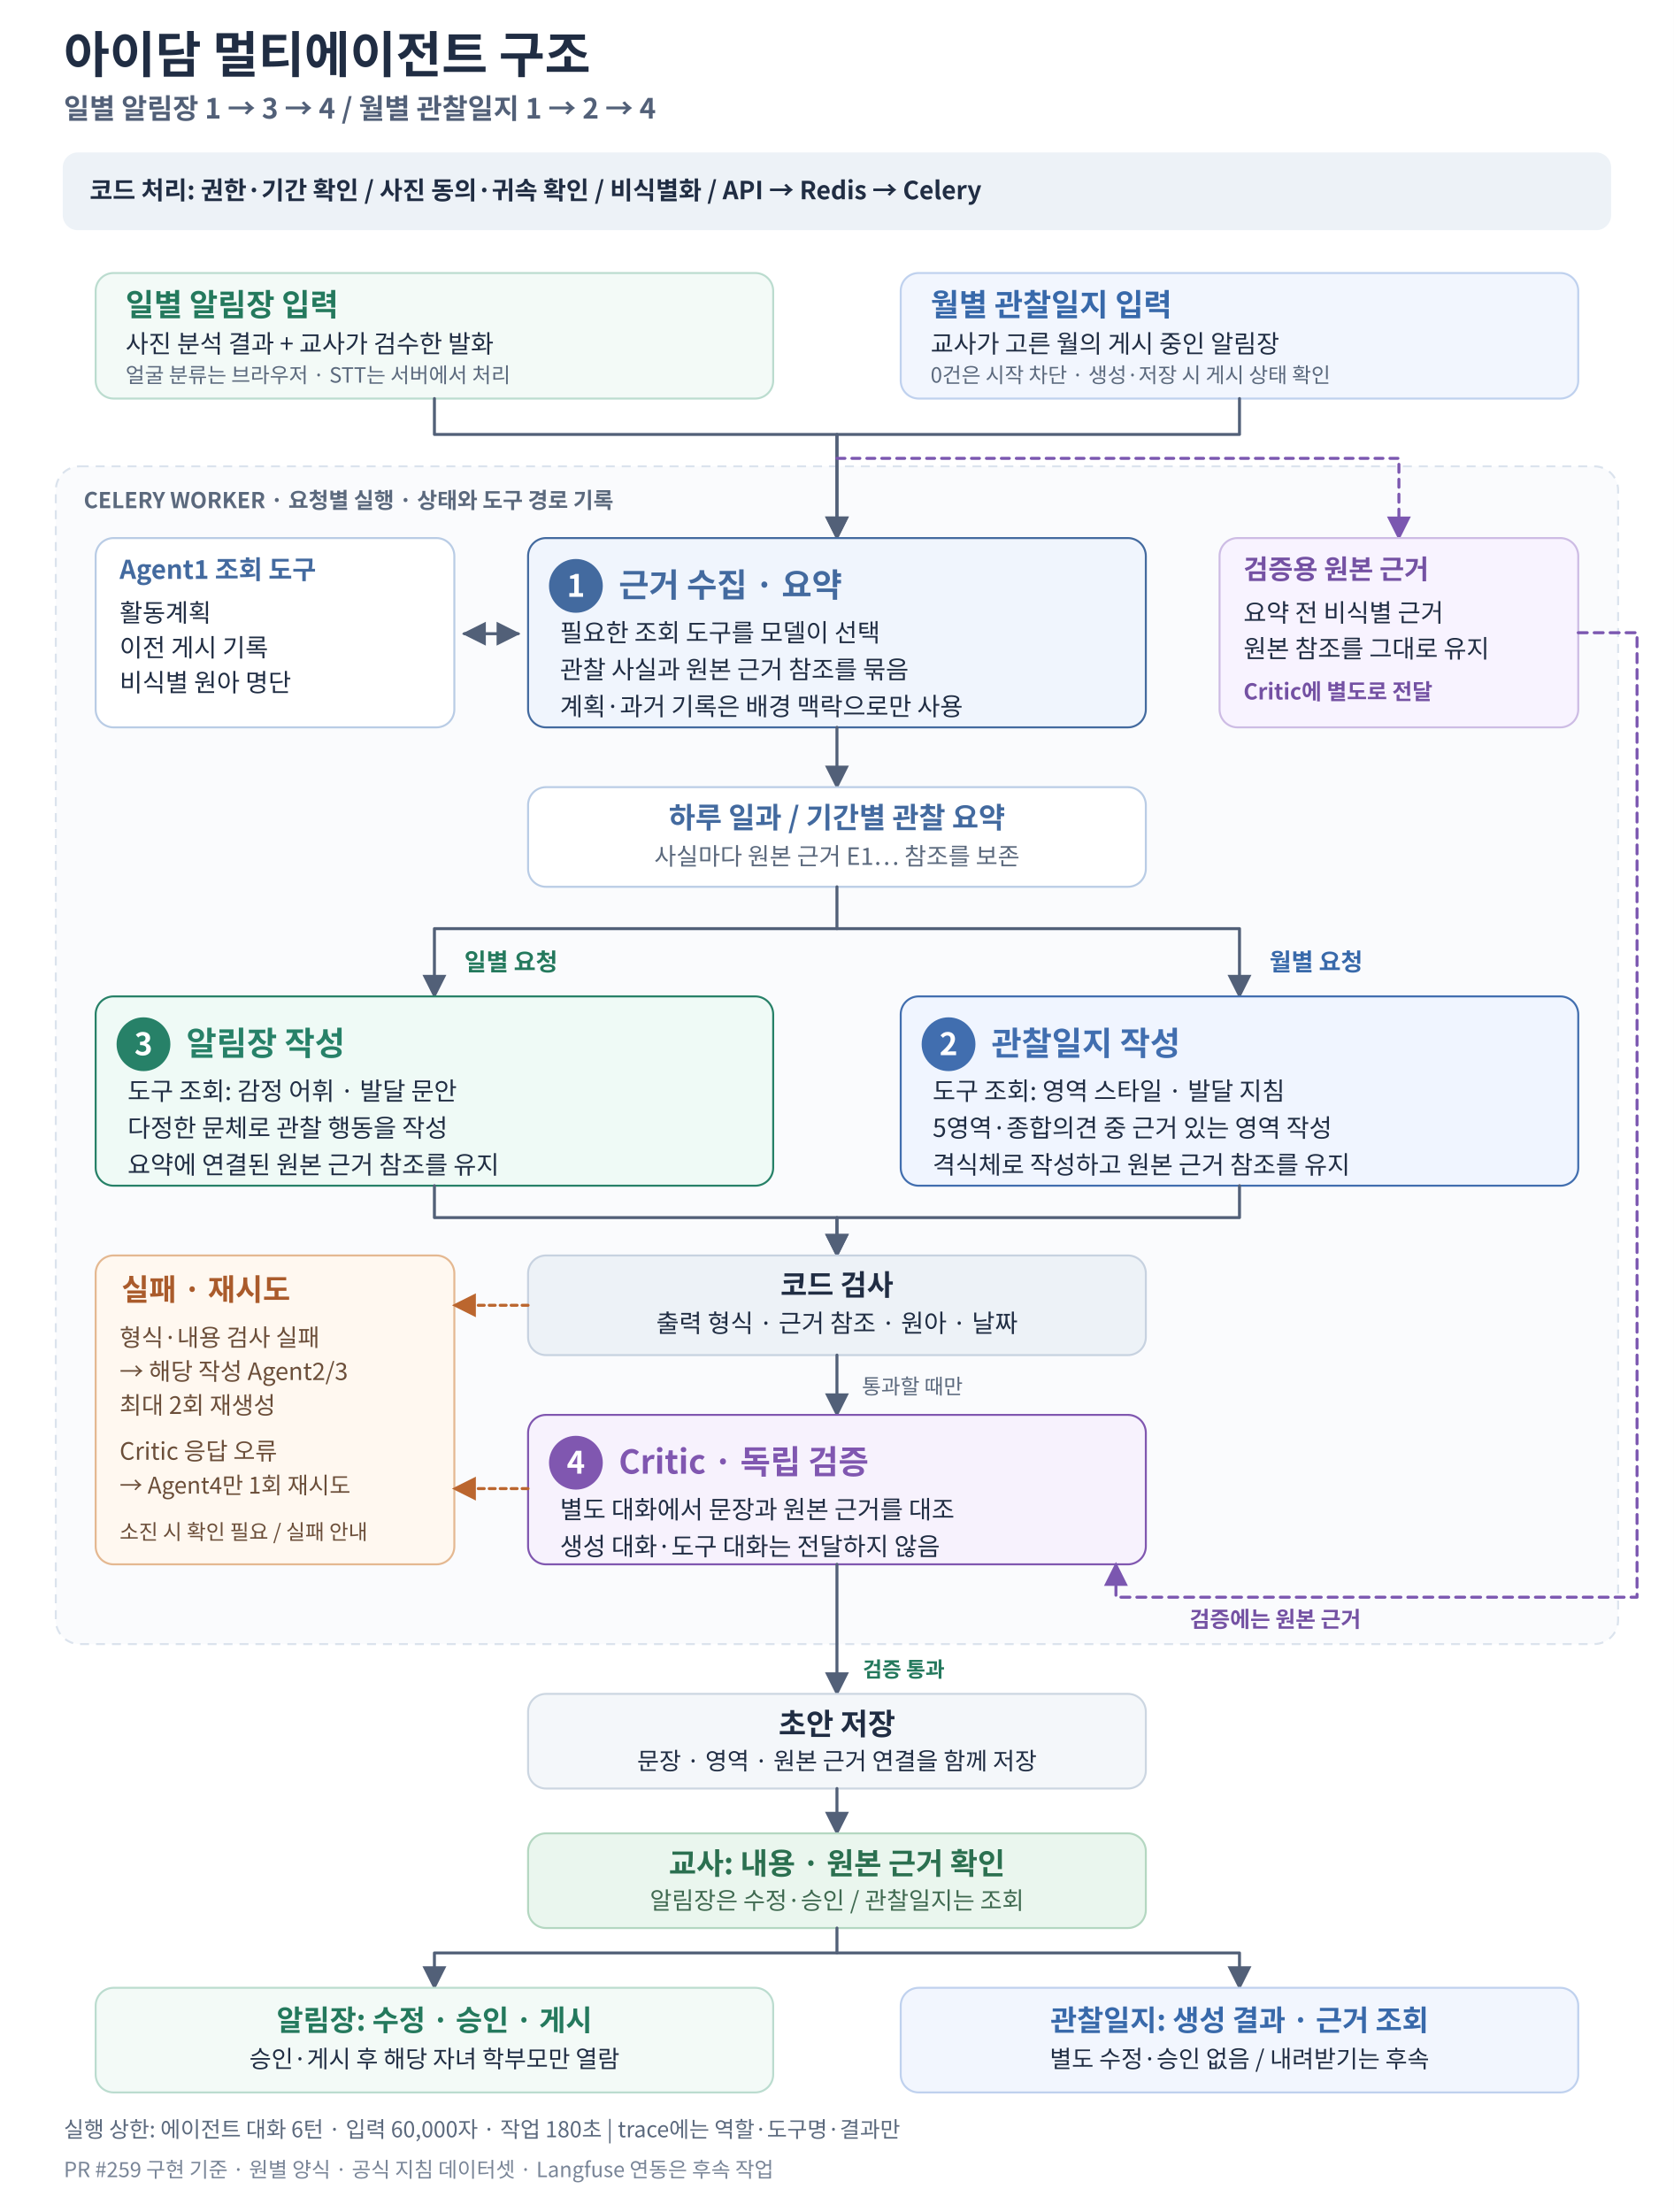
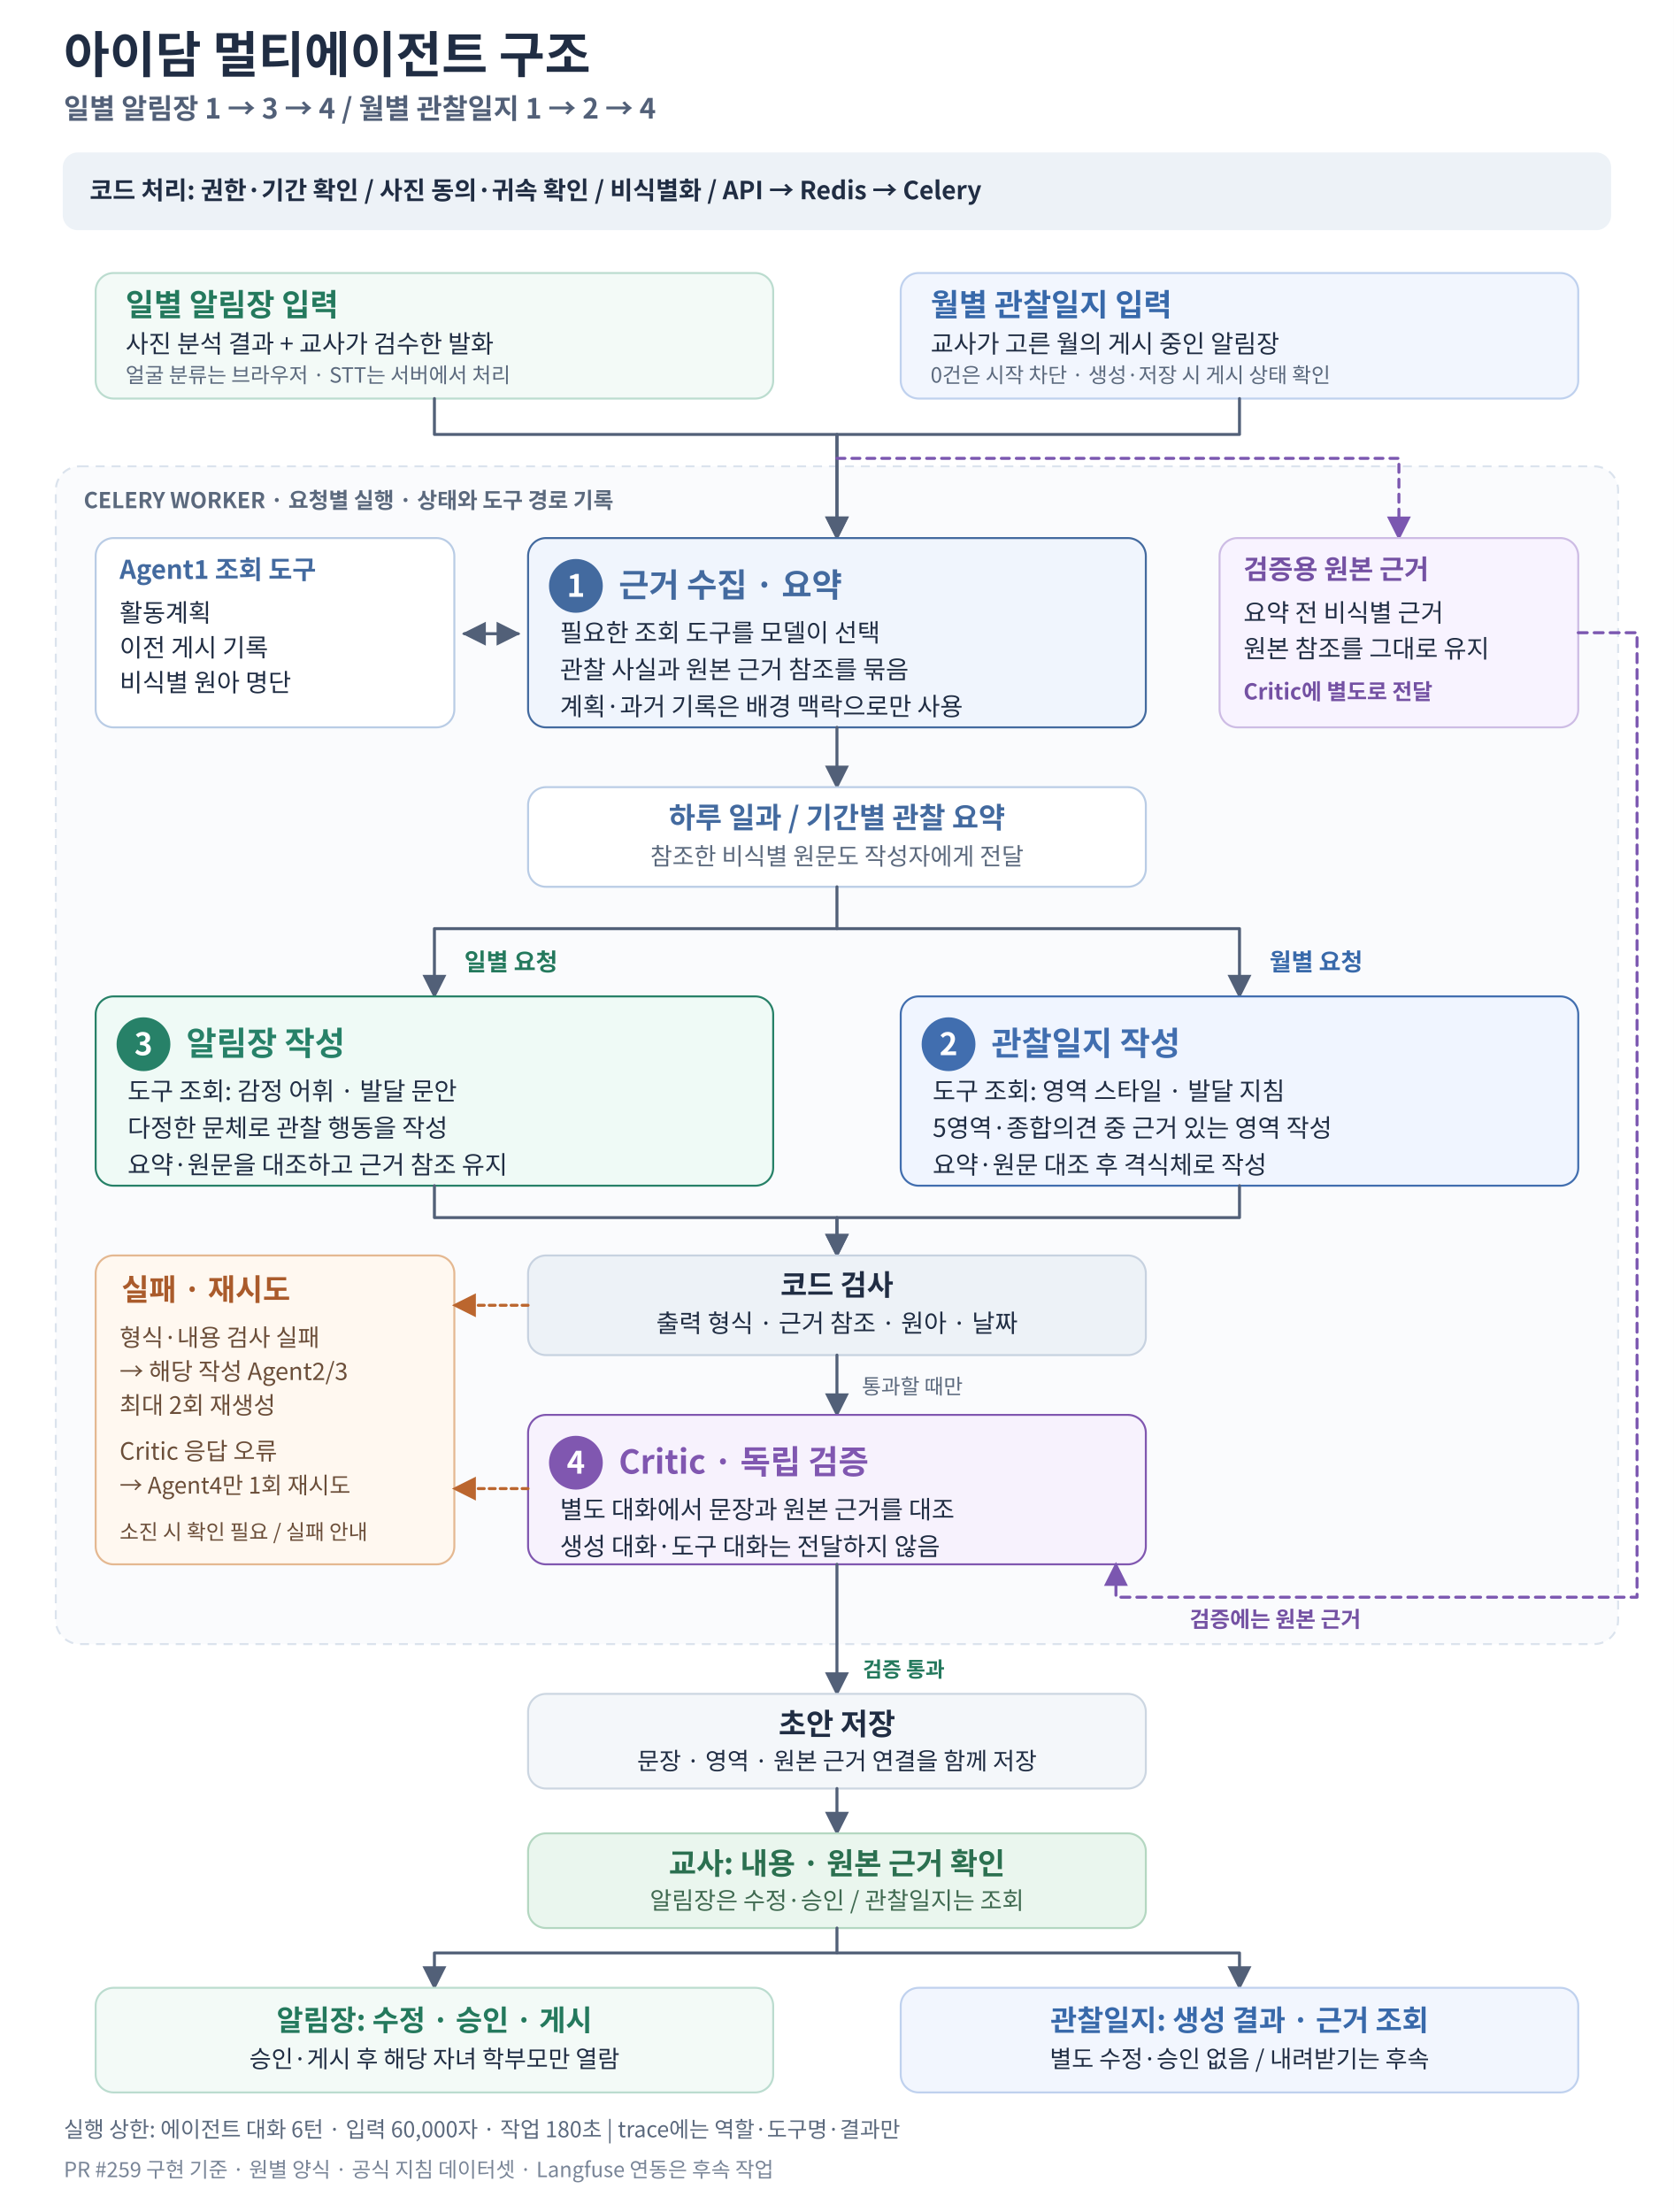
<svg xmlns="http://www.w3.org/2000/svg" width="1680" height="2220" viewBox="0 0 1680 2220" role="img" aria-labelledby="title desc">
  <defs>
    <marker id="arrow" viewBox="0 0 10 10" refX="9" refY="5" markerWidth="8" markerHeight="8" orient="auto-start-reverse">
      <path d="M 0 0 L 10 5 L 0 10 z" fill="#526078" />
    </marker>
    <marker id="purple" viewBox="0 0 10 10" refX="9" refY="5" markerWidth="8" markerHeight="8" orient="auto-start-reverse">
      <path d="M 0 0 L 10 5 L 0 10 z" fill="#7b57b0" />
    </marker>
    <marker id="orange" viewBox="0 0 10 10" refX="9" refY="5" markerWidth="8" markerHeight="8" orient="auto-start-reverse">
      <path d="M 0 0 L 10 5 L 0 10 z" fill="#bb662f" />
    </marker>
    <style>text{font-family:'Apple SD Gothic Neo','Noto Sans CJK KR','Noto Sans KR',sans-serif;fill:#202d43} .muted{fill:#5b697d}</style>
  </defs>
  <rect width="1680" height="2220" fill="#ffffff" />
  <text x="64" y="73" font-size="50" fill="#202d43" style="fill:#202d43" font-weight="700" text-anchor="start">아이담 멀티에이전트 구조</text>
  <text x="64" y="119" font-size="28" fill="#526078" style="fill:#526078" font-weight="600" text-anchor="start">일별 알림장  1 → 3 → 4     /     월별 관찰일지  1 → 2 → 4</text>
  <rect x="64" y="154" width="1552" height="76" rx="14" fill="#edf2f7" stroke="#edf2f7" stroke-width="2" />
  <text x="90" y="200" font-size="25" fill="#202d43" style="fill:#202d43" font-weight="600" text-anchor="start">코드 처리: 권한·기간 확인  /  사진 동의·귀속 확인  /  비식별화  /  API → Redis → Celery</text>
  <rect x="96" y="274" width="680" height="126" rx="18" fill="#f3faf7" stroke="#bbdccf" stroke-width="2" />
  <text x="126" y="317" font-size="31" fill="#24795d" style="fill:#24795d" font-weight="700" text-anchor="start">일별 알림장 입력</text>
  <text x="126" y="354" font-size="25" fill="#202d43" style="fill:#202d43" font-weight="400" text-anchor="start">사진 분석 결과 + 교사가 검수한 발화</text>
  <text x="126" y="384" font-size="21" fill="#5b697d" style="fill:#5b697d" font-weight="400" text-anchor="start">얼굴 분류는 브라우저 · STT는 서버에서 처리</text>
  <rect x="904" y="274" width="680" height="126" rx="18" fill="#f2f6fe" stroke="#bfd1ee" stroke-width="2" />
  <text x="934" y="317" font-size="31" fill="#3869aa" style="fill:#3869aa" font-weight="700" text-anchor="start">월별 관찰일지 입력</text>
  <text x="934" y="354" font-size="25" fill="#202d43" style="fill:#202d43" font-weight="400" text-anchor="start">교사가 고른 월의 게시 중인 알림장</text>
  <text x="934" y="384" font-size="21" fill="#5b697d" style="fill:#5b697d" font-weight="400" text-anchor="start">0건은 시작 차단 · 생성·저장 시 게시 상태 확인</text>
  <rect x="56" y="468" width="1568" height="1182" rx="24" fill="#fafbfd" stroke="#dbe3ed" stroke-width="2" stroke-dasharray="9 7" />
  <text x="84" y="510" font-size="22" fill="#5b697d" style="fill:#5b697d" font-weight="600" text-anchor="start">CELERY WORKER  ·  요청별 실행 · 상태와 도구 경로 기록</text>
  <path d="M 436 400 V 436 H 840 V 540" fill="none" stroke="#526078" stroke-width="3" stroke-linejoin="round" stroke-linecap="round" marker-end="url(#arrow)" />
  <path d="M 1244 400 V 436 H 840 V 540" fill="none" stroke="#526078" stroke-width="3" stroke-linejoin="round" stroke-linecap="round" marker-end="url(#arrow)" />
  <path d="M 840 460 H 1404 V 540" fill="none" stroke="#7b57b0" stroke-width="3" stroke-linejoin="round" stroke-linecap="round" marker-end="url(#purple)" stroke-dasharray="8 7" />
  <rect x="530" y="540" width="620" height="190" rx="18" fill="#f0f5fd" stroke="#436a9f" stroke-width="2" />
  <circle cx="578" cy="588" r="27" fill="#436a9f" />
  <text x="578" y="599" font-size="31" fill="#ffffff" style="fill:#ffffff" font-weight="700" text-anchor="middle">1</text>
  <text x="621" y="599" font-size="33" fill="#436a9f" style="fill:#436a9f" font-weight="700" text-anchor="start">근거 수집 · 요약</text>
  <text x="562" y="644" font-size="25" fill="#202d43" style="fill:#202d43" font-weight="400" text-anchor="start">필요한 조회 도구를 모델이 선택</text>
  <text x="562" y="681" font-size="25" fill="#202d43" style="fill:#202d43" font-weight="400" text-anchor="start">관찰 사실과 원본 근거 참조를 묶음</text>
  <text x="562" y="718" font-size="25" fill="#202d43" style="fill:#202d43" font-weight="400" text-anchor="start">계획·과거 기록은 배경 맥락으로만 사용</text>
  <rect x="96" y="540" width="360" height="190" rx="18" fill="#ffffff" stroke="#b9cce5" stroke-width="2" />
  <text x="120" y="581" font-size="26" fill="#436a9f" style="fill:#436a9f" font-weight="700" text-anchor="start">Agent1 조회 도구</text>
  <text x="120" y="624" font-size="25" fill="#202d43" style="fill:#202d43" font-weight="400" text-anchor="start">활동계획</text>
  <text x="120" y="659" font-size="25" fill="#202d43" style="fill:#202d43" font-weight="400" text-anchor="start">이전 게시 기록</text>
  <text x="120" y="694" font-size="25" fill="#202d43" style="fill:#202d43" font-weight="400" text-anchor="start">비식별 원아 명단</text>
  <path d="M 466 636 H 520" fill="none" stroke="#526078" stroke-width="3" stroke-linejoin="round" stroke-linecap="round" marker-end="url(#arrow)" marker-start="url(#arrow)" />
  <rect x="1224" y="540" width="360" height="190" rx="18" fill="#f8f3ff" stroke="#cdbce4" stroke-width="2" />
  <text x="1248" y="581" font-size="27" fill="#7451a3" style="fill:#7451a3" font-weight="700" text-anchor="start">검증용 원본 근거</text>
  <text x="1248" y="624" font-size="25" fill="#202d43" style="fill:#202d43" font-weight="400" text-anchor="start">요약 전 비식별 근거</text>
  <text x="1248" y="660" font-size="25" fill="#202d43" style="fill:#202d43" font-weight="400" text-anchor="start">원본 참조를 그대로 유지</text>
  <text x="1248" y="702" font-size="22" fill="#7451a3" style="fill:#7451a3" font-weight="600" text-anchor="start">Critic에 별도로 전달</text>
  <path d="M 840 730 V 790" fill="none" stroke="#526078" stroke-width="3" stroke-linejoin="round" stroke-linecap="round" marker-end="url(#arrow)" />
  <rect x="530" y="790" width="620" height="100" rx="18" fill="#ffffff" stroke="#b9cce5" stroke-width="2" />
  <text x="840" y="831" font-size="29" fill="#436a9f" style="fill:#436a9f" font-weight="700" text-anchor="middle">하루 일과 / 기간별 관찰 요약</text>
-   <text x="840" y="868" font-size="24" fill="#5b697d" style="fill:#5b697d" font-weight="400" text-anchor="middle">사실마다 원본 근거 E1… 참조를 보존</text>
+   <text x="840" y="868" font-size="24" fill="#5b697d" style="fill:#5b697d" font-weight="400" text-anchor="middle">참조한 비식별 원문도 작성자에게 전달</text>
  <path d="M 840 890 V 932 H 436 V 1000" fill="none" stroke="#526078" stroke-width="3" stroke-linejoin="round" stroke-linecap="round" marker-end="url(#arrow)" />
  <path d="M 840 932 H 1244 V 1000" fill="none" stroke="#526078" stroke-width="3" stroke-linejoin="round" stroke-linecap="round" marker-end="url(#arrow)" />
  <text x="466" y="974" font-size="24" fill="#24795d" style="fill:#24795d" font-weight="700" text-anchor="start">일별 요청</text>
  <text x="1274" y="974" font-size="24" fill="#3869aa" style="fill:#3869aa" font-weight="700" text-anchor="start">월별 요청</text>
  <rect x="96" y="1000" width="680" height="190" rx="18" fill="#effaf6" stroke="#278168" stroke-width="2" />
  <circle cx="144" cy="1048" r="27" fill="#278168" />
  <text x="144" y="1059" font-size="31" fill="#ffffff" style="fill:#ffffff" font-weight="700" text-anchor="middle">3</text>
  <text x="187" y="1059" font-size="33" fill="#278168" style="fill:#278168" font-weight="700" text-anchor="start">알림장 작성</text>
  <text x="128" y="1104" font-size="25" fill="#202d43" style="fill:#202d43" font-weight="400" text-anchor="start">도구 조회: 감정 어휘 · 발달 문안</text>
  <text x="128" y="1141" font-size="25" fill="#202d43" style="fill:#202d43" font-weight="400" text-anchor="start">다정한 문체로 관찰 행동을 작성</text>
-   <text x="128" y="1178" font-size="25" fill="#202d43" style="fill:#202d43" font-weight="400" text-anchor="start">요약에 연결된 원본 근거 참조를 유지</text>
+   <text x="128" y="1178" font-size="25" fill="#202d43" style="fill:#202d43" font-weight="400" text-anchor="start">요약·원문을 대조하고 근거 참조 유지</text>
  <rect x="904" y="1000" width="680" height="190" rx="18" fill="#f0f5ff" stroke="#416eaf" stroke-width="2" />
  <circle cx="952" cy="1048" r="27" fill="#416eaf" />
  <text x="952" y="1059" font-size="31" fill="#ffffff" style="fill:#ffffff" font-weight="700" text-anchor="middle">2</text>
  <text x="995" y="1059" font-size="33" fill="#416eaf" style="fill:#416eaf" font-weight="700" text-anchor="start">관찰일지 작성</text>
  <text x="936" y="1104" font-size="25" fill="#202d43" style="fill:#202d43" font-weight="400" text-anchor="start">도구 조회: 영역 스타일 · 발달 지침</text>
  <text x="936" y="1141" font-size="25" fill="#202d43" style="fill:#202d43" font-weight="400" text-anchor="start">5영역·종합의견 중 근거 있는 영역 작성</text>
-   <text x="936" y="1178" font-size="25" fill="#202d43" style="fill:#202d43" font-weight="400" text-anchor="start">격식체로 작성하고 원본 근거 참조를 유지</text>
+   <text x="936" y="1178" font-size="25" fill="#202d43" style="fill:#202d43" font-weight="400" text-anchor="start">요약·원문 대조 후 격식체로 작성</text>
  <path d="M 436 1190 V 1222 H 840 V 1260" fill="none" stroke="#526078" stroke-width="3" stroke-linejoin="round" stroke-linecap="round" marker-end="url(#arrow)" />
  <path d="M 1244 1190 V 1222 H 840 V 1260" fill="none" stroke="#526078" stroke-width="3" stroke-linejoin="round" stroke-linecap="round" marker-end="url(#arrow)" />
  <rect x="530" y="1260" width="620" height="100" rx="18" fill="#edf2f7" stroke="#c7d2e0" stroke-width="2" />
  <text x="840" y="1300" font-size="29" fill="#202d43" style="fill:#202d43" font-weight="700" text-anchor="middle">코드 검사</text>
  <text x="840" y="1337" font-size="25" fill="#202d43" style="fill:#202d43" font-weight="400" text-anchor="middle">출력 형식 · 근거 참조 · 원아 · 날짜</text>
  <path d="M 840 1360 V 1420" fill="none" stroke="#526078" stroke-width="3" stroke-linejoin="round" stroke-linecap="round" marker-end="url(#arrow)" />
  <text x="865" y="1399" font-size="21" fill="#5b697d" style="fill:#5b697d" font-weight="400" text-anchor="start">통과할 때만</text>
  <rect x="530" y="1420" width="620" height="150" rx="18" fill="#f7f2fd" stroke="#8057b0" stroke-width="2" />
  <circle cx="578" cy="1468" r="27" fill="#8057b0" />
  <text x="578" y="1479" font-size="31" fill="#ffffff" style="fill:#ffffff" font-weight="700" text-anchor="middle">4</text>
  <text x="621" y="1479" font-size="33" fill="#8057b0" style="fill:#8057b0" font-weight="700" text-anchor="start">Critic · 독립 검증</text>
  <text x="562" y="1524" font-size="25" fill="#202d43" style="fill:#202d43" font-weight="400" text-anchor="start">별도 대화에서 문장과 원본 근거를 대조</text>
  <text x="562" y="1561" font-size="25" fill="#202d43" style="fill:#202d43" font-weight="400" text-anchor="start">생성 대화·도구 대화는 전달하지 않음</text>
  <path d="M 1584 635 H 1643 V 1603 H 1120 V 1570" fill="none" stroke="#7b57b0" stroke-width="3" stroke-linejoin="round" stroke-linecap="round" marker-end="url(#purple)" stroke-dasharray="9 7" />
  <text x="1194" y="1633" font-size="22" fill="#7451a3" style="fill:#7451a3" font-weight="600" text-anchor="start">검증에는 원본 근거</text>
  <rect x="96" y="1260" width="360" height="310" rx="18" fill="#fff8f0" stroke="#e4b891" stroke-width="2" />
  <text x="122" y="1305" font-size="30" fill="#aa5b2b" style="fill:#aa5b2b" font-weight="700" text-anchor="start">실패 · 재시도</text>
  <text x="120" y="1351" font-size="24" fill="#6b4e39" style="fill:#6b4e39" font-weight="400" text-anchor="start">형식·내용 검사 실패</text>
  <text x="120" y="1385" font-size="24" fill="#6b4e39" style="fill:#6b4e39" font-weight="400" text-anchor="start">→ 해당 작성 Agent2/3</text>
  <text x="120" y="1419" font-size="24" fill="#6b4e39" style="fill:#6b4e39" font-weight="400" text-anchor="start">    최대 2회 재생성</text>
  <text x="120" y="1465" font-size="24" fill="#6b4e39" style="fill:#6b4e39" font-weight="400" text-anchor="start">Critic 응답 오류</text>
  <text x="120" y="1499" font-size="23" fill="#6b4e39" style="fill:#6b4e39" font-weight="400" text-anchor="start">→ Agent4만 1회 재시도</text>
  <text x="120" y="1545" font-size="21" fill="#6b4e39" style="fill:#6b4e39" font-weight="400" text-anchor="start">소진 시 확인 필요 / 실패 안내</text>
  <path d="M 530 1310 H 456" fill="none" stroke="#bb662f" stroke-width="3" stroke-linejoin="round" stroke-linecap="round" marker-end="url(#orange)" stroke-dasharray="6 5" />
  <path d="M 530 1494 H 456" fill="none" stroke="#bb662f" stroke-width="3" stroke-linejoin="round" stroke-linecap="round" marker-end="url(#orange)" stroke-dasharray="6 5" />
  <path d="M 840 1570 V 1700" fill="none" stroke="#526078" stroke-width="3" stroke-linejoin="round" stroke-linecap="round" marker-end="url(#arrow)" />
  <text x="866" y="1683" font-size="21" fill="#24795d" style="fill:#24795d" font-weight="600" text-anchor="start">검증 통과</text>
  <rect x="530" y="1700" width="620" height="95" rx="18" fill="#f4f7fa" stroke="#ccd6e1" stroke-width="2" />
  <text x="840" y="1741" font-size="30" fill="#202d43" style="fill:#202d43" font-weight="700" text-anchor="middle">초안 저장</text>
  <text x="840" y="1776" font-size="24" fill="#202d43" style="fill:#202d43" font-weight="400" text-anchor="middle">문장 · 영역 · 원본 근거 연결을 함께 저장</text>
  <path d="M 840 1795 V 1840" fill="none" stroke="#526078" stroke-width="3" stroke-linejoin="round" stroke-linecap="round" marker-end="url(#arrow)" />
  <rect x="530" y="1840" width="620" height="95" rx="18" fill="#eaf6ee" stroke="#b4d7c1" stroke-width="2" />
  <text x="840" y="1881" font-size="30" fill="#2b7050" style="fill:#2b7050" font-weight="700" text-anchor="middle">교사: 내용 · 원본 근거 확인</text>
  <text x="840" y="1916" font-size="24" fill="#3f6950" style="fill:#3f6950" font-weight="400" text-anchor="middle">알림장은 수정·승인 / 관찰일지는 조회</text>
  <path d="M 840 1935 V 1960 H 436 V 1995" fill="none" stroke="#526078" stroke-width="3" stroke-linejoin="round" stroke-linecap="round" marker-end="url(#arrow)" />
  <path d="M 840 1960 H 1244 V 1995" fill="none" stroke="#526078" stroke-width="3" stroke-linejoin="round" stroke-linecap="round" marker-end="url(#arrow)" />
  <rect x="96" y="1995" width="680" height="105" rx="18" fill="#f3faf7" stroke="#bbdccf" stroke-width="2" />
  <text x="436" y="2038" font-size="29" fill="#24795d" style="fill:#24795d" font-weight="700" text-anchor="middle">알림장: 수정 · 승인 · 게시</text>
  <text x="436" y="2075" font-size="24" fill="#202d43" style="fill:#202d43" font-weight="400" text-anchor="middle">승인·게시 후 해당 자녀 학부모만 열람</text>
  <rect x="904" y="1995" width="680" height="105" rx="18" fill="#f2f6fe" stroke="#bfd1ee" stroke-width="2" />
  <text x="1244" y="2038" font-size="29" fill="#3869aa" style="fill:#3869aa" font-weight="700" text-anchor="middle">관찰일지: 생성 결과 · 근거 조회</text>
  <text x="1244" y="2075" font-size="24" fill="#202d43" style="fill:#202d43" font-weight="400" text-anchor="middle">별도 수정·승인 없음 / 내려받기는 후속</text>
  <text x="64" y="2145" font-size="22" fill="#5b697d" style="fill:#5b697d" font-weight="400" text-anchor="start">실행 상한: 에이전트 대화 6턴 · 입력 60,000자 · 작업 180초  |  trace에는 역할·도구명·결과만</text>
  <text x="64" y="2185" font-size="21" fill="#798597" style="fill:#798597" font-weight="400" text-anchor="start">PR #259 구현 기준  ·  원별 양식 · 공식 지침 데이터셋 · Langfuse 연동은 후속 작업</text>
</svg>
